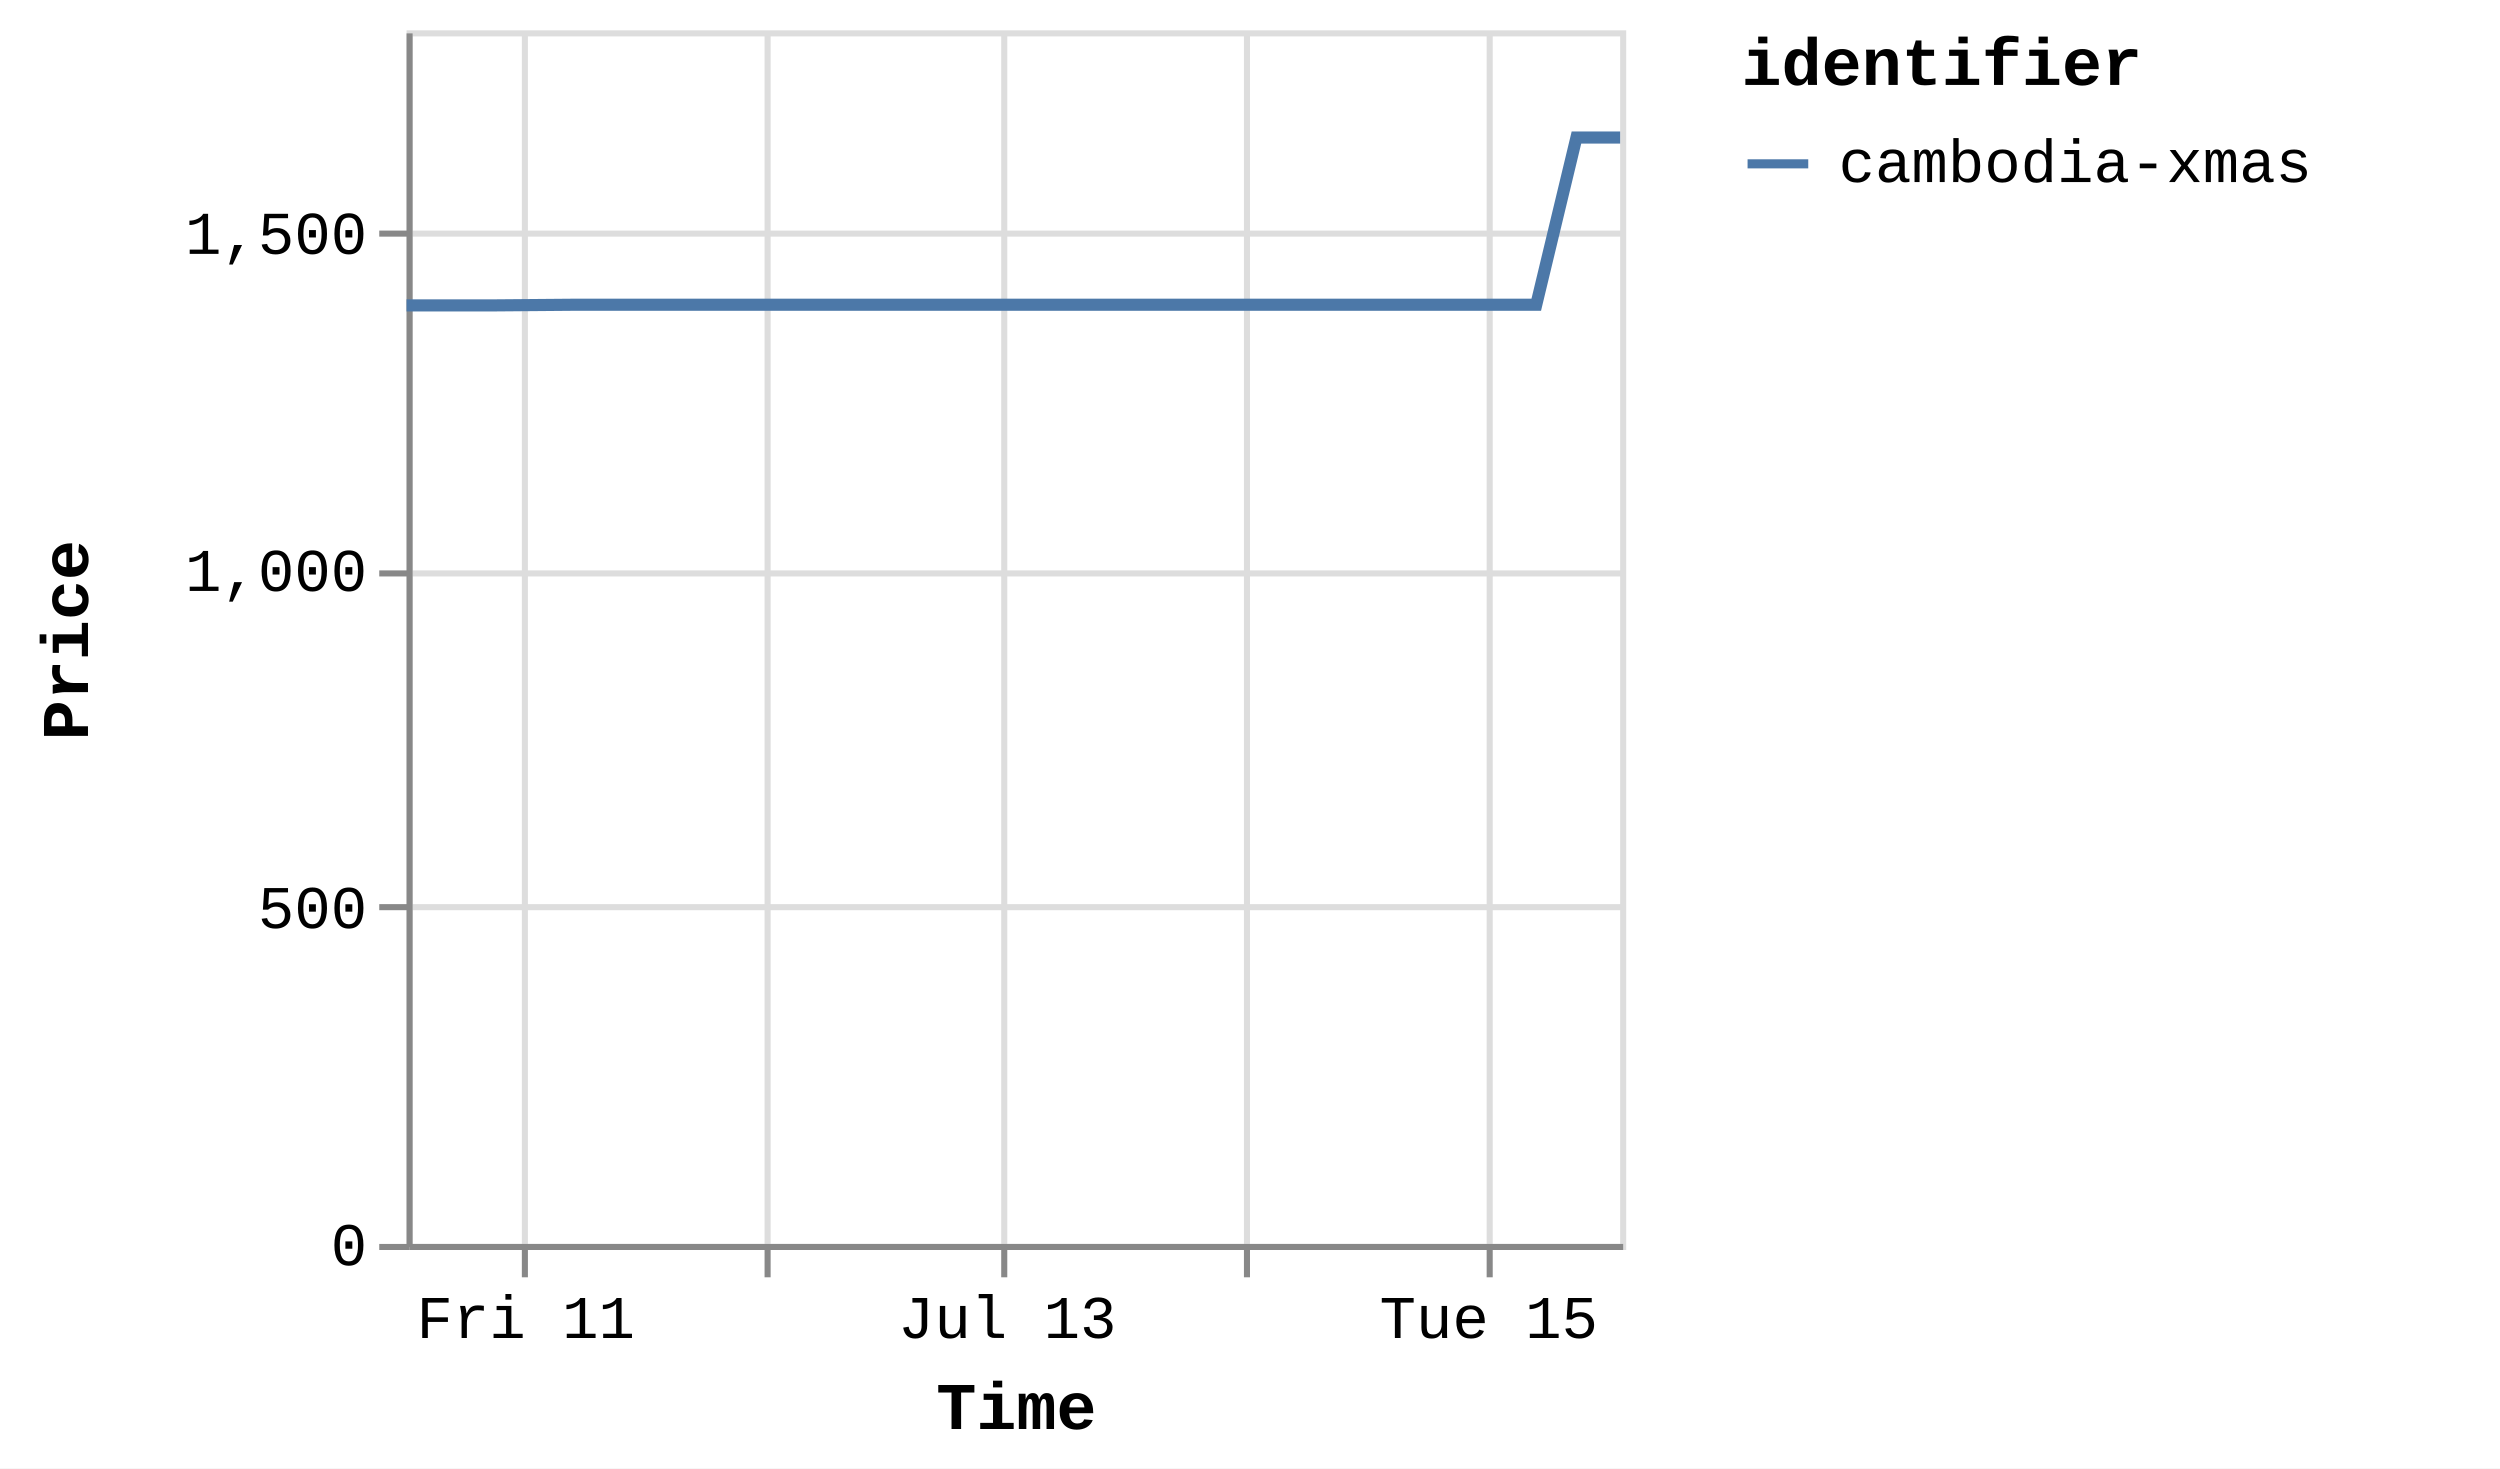
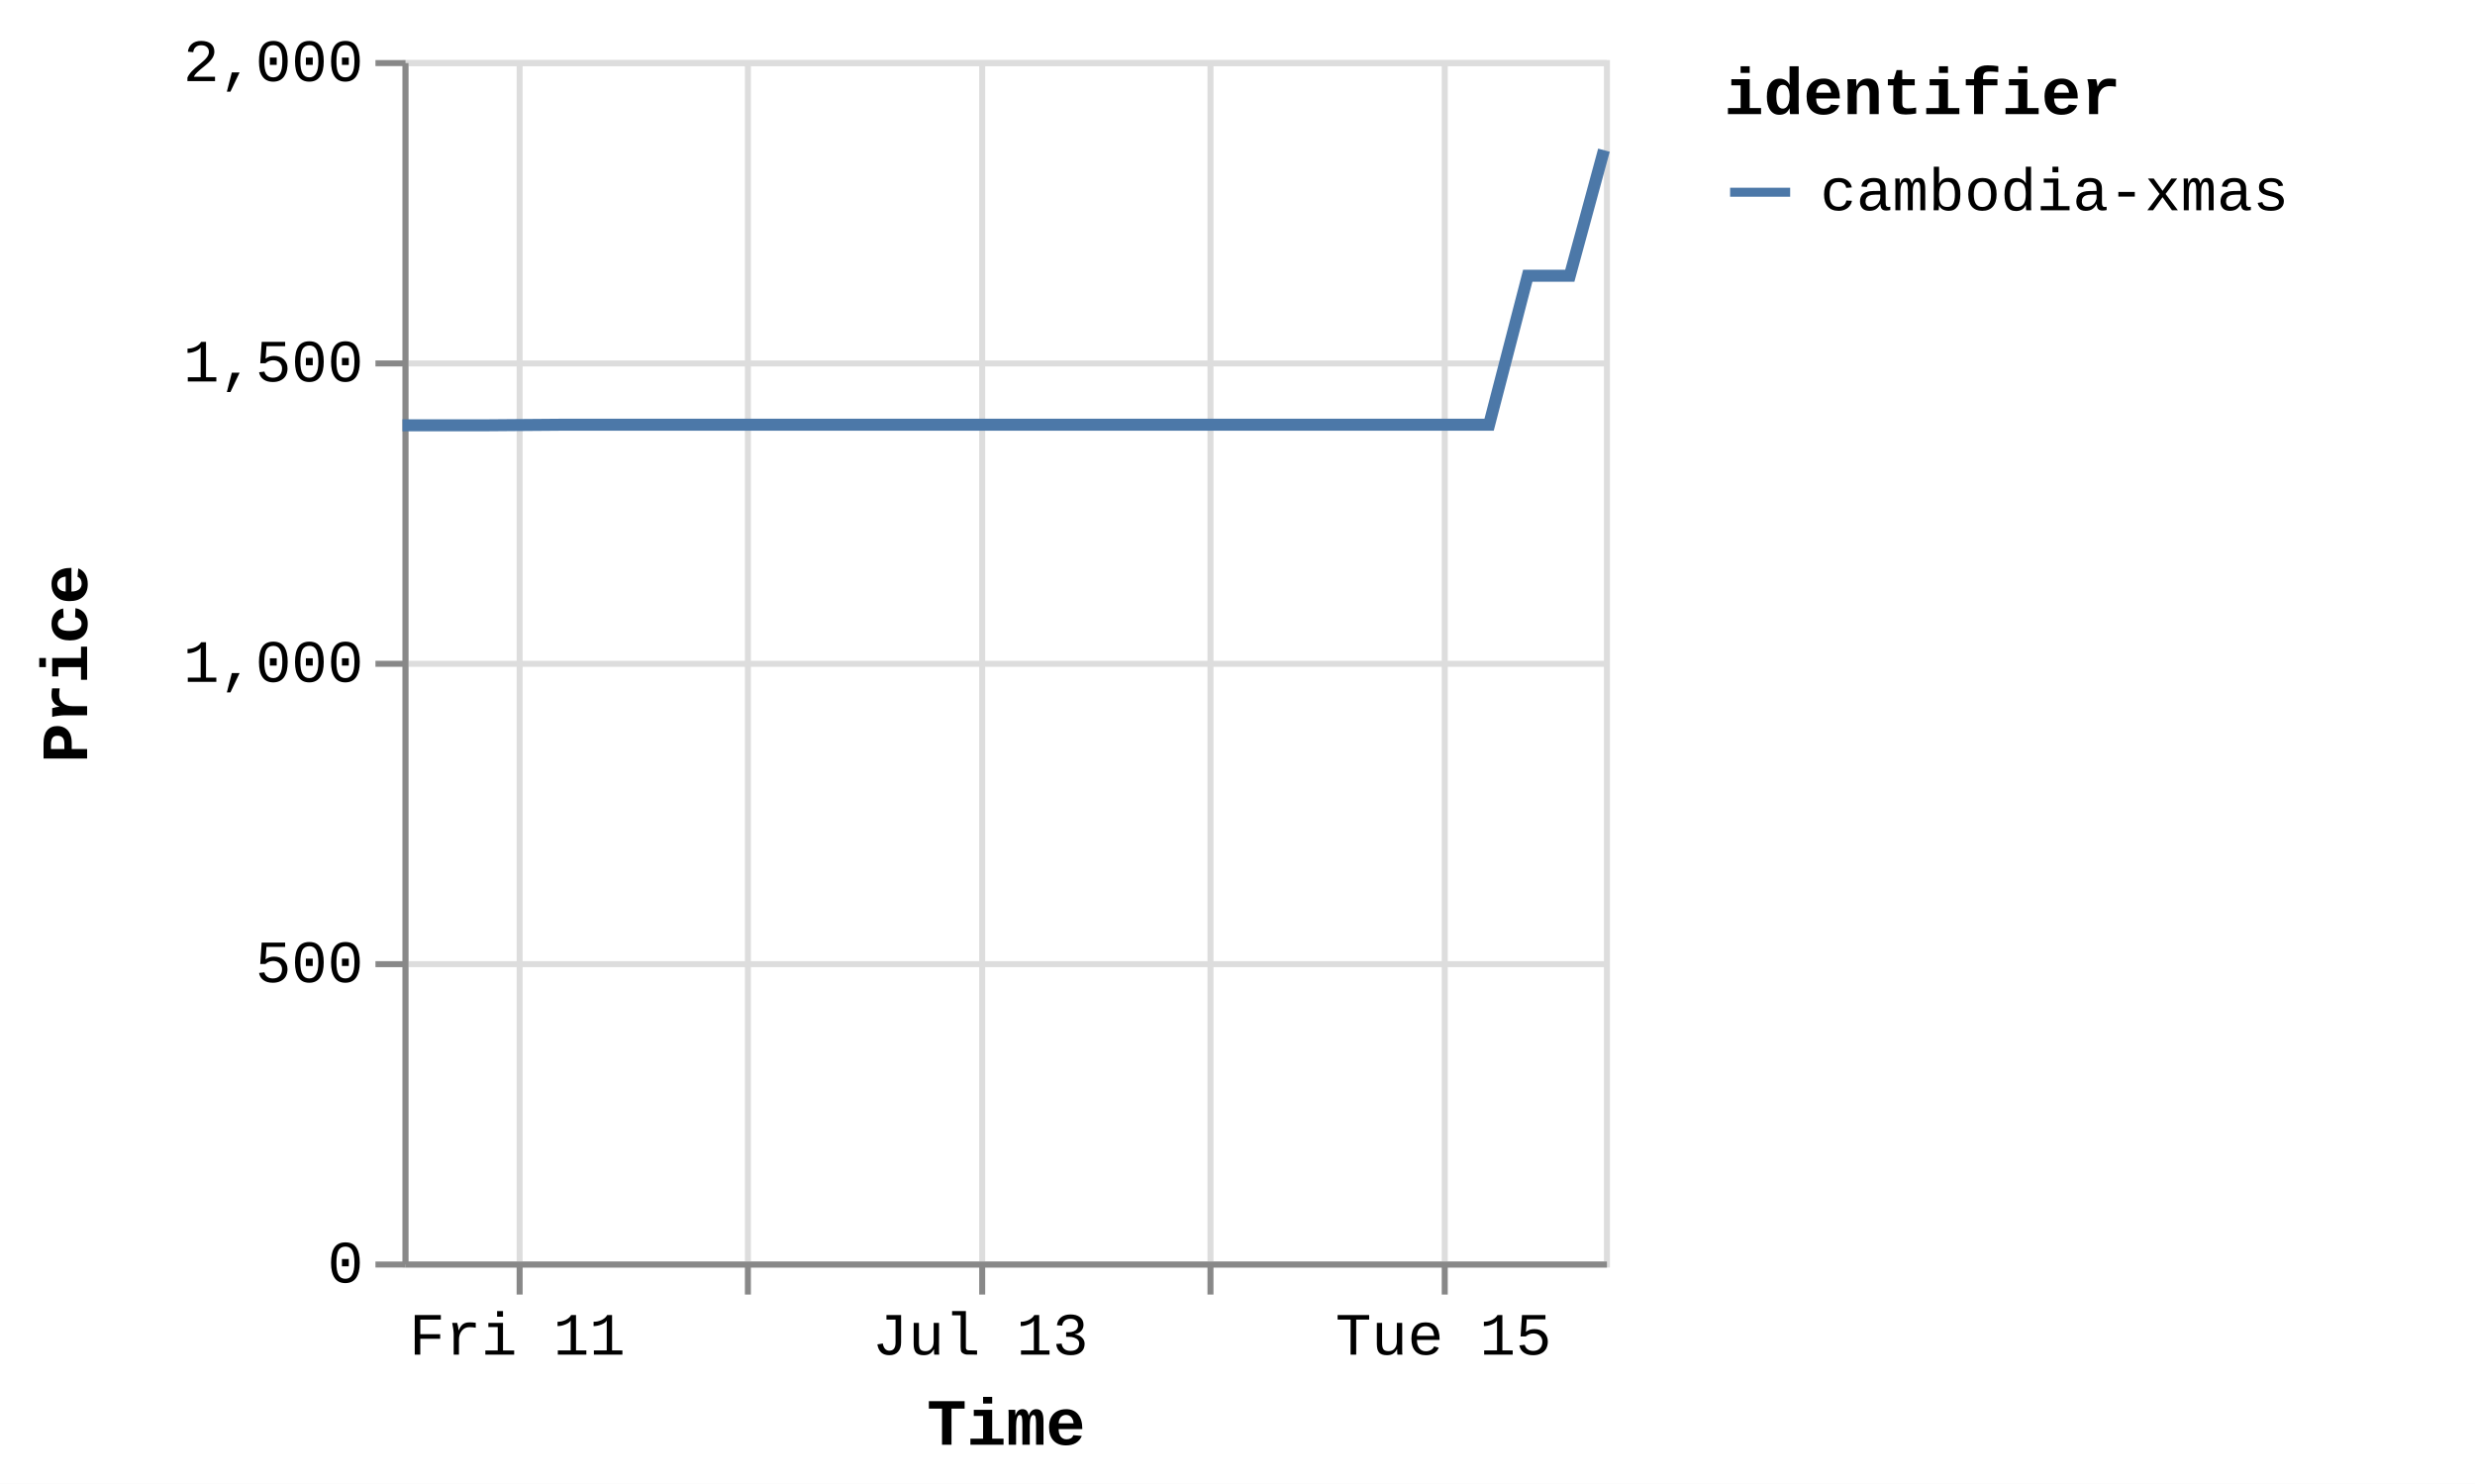
- <svg xmlns="http://www.w3.org/2000/svg" version="1.1" class="marks" width="412" height="242" viewBox="0 0 412 242">
-   <rect width="412" height="242" fill="white" />
-   <g fill="none" stroke-miterlimit="10" transform="translate(67,5)">
+ <svg xmlns="http://www.w3.org/2000/svg" version="1.1" class="marks" width="412" height="247" viewBox="0 0 412 247">
+   <rect width="412" height="247" fill="white" />
+   <g fill="none" stroke-miterlimit="10" transform="translate(67,10)">
    <g class="mark-group role-frame root" role="graphics-object" aria-roledescription="group mark container">
      <g transform="translate(0,0)">
        <path class="background" aria-hidden="true" d="M0.5,0.5h200v200h-200Z" stroke="#ddd" />
        <g>
          <g class="mark-group role-axis" aria-hidden="true">
            <g transform="translate(0.5,200.5)">
              <path class="background" aria-hidden="true" d="M0,0h0v0h0Z" pointer-events="none" />
              <g>
                <g class="mark-rule role-axis-grid" pointer-events="none">
                  <line transform="translate(19,-200)" x2="0" y2="200" stroke="#ddd" stroke-width="1" opacity="1" />
-                   <line transform="translate(59,-200)" x2="0" y2="200" stroke="#ddd" stroke-width="1" opacity="1" />
-                   <line transform="translate(98,-200)" x2="0" y2="200" stroke="#ddd" stroke-width="1" opacity="1" />
-                   <line transform="translate(138,-200)" x2="0" y2="200" stroke="#ddd" stroke-width="1" opacity="1" />
-                   <line transform="translate(178,-200)" x2="0" y2="200" stroke="#ddd" stroke-width="1" opacity="1" />
+                   <line transform="translate(57,-200)" x2="0" y2="200" stroke="#ddd" stroke-width="1" opacity="1" />
+                   <line transform="translate(96,-200)" x2="0" y2="200" stroke="#ddd" stroke-width="1" opacity="1" />
+                   <line transform="translate(134,-200)" x2="0" y2="200" stroke="#ddd" stroke-width="1" opacity="1" />
+                   <line transform="translate(173,-200)" x2="0" y2="200" stroke="#ddd" stroke-width="1" opacity="1" />
                </g>
              </g>
              <path class="foreground" aria-hidden="true" d="" pointer-events="none" display="none" />
            </g>
          </g>
          <g class="mark-group role-axis" aria-hidden="true">
            <g transform="translate(0.5,0.5)">
              <path class="background" aria-hidden="true" d="M0,0h0v0h0Z" pointer-events="none" />
              <g>
                <g class="mark-rule role-axis-grid" pointer-events="none">
                  <line transform="translate(0,200)" x2="200" y2="0" stroke="#ddd" stroke-width="1" opacity="1" />
-                   <line transform="translate(0,144)" x2="200" y2="0" stroke="#ddd" stroke-width="1" opacity="1" />
-                   <line transform="translate(0,89)" x2="200" y2="0" stroke="#ddd" stroke-width="1" opacity="1" />
-                   <line transform="translate(0,33)" x2="200" y2="0" stroke="#ddd" stroke-width="1" opacity="1" />
+                   <line transform="translate(0,150)" x2="200" y2="0" stroke="#ddd" stroke-width="1" opacity="1" />
+                   <line transform="translate(0,100)" x2="200" y2="0" stroke="#ddd" stroke-width="1" opacity="1" />
+                   <line transform="translate(0,50)" x2="200" y2="0" stroke="#ddd" stroke-width="1" opacity="1" />
+                   <line transform="translate(0,0)" x2="200" y2="0" stroke="#ddd" stroke-width="1" opacity="1" />
                </g>
              </g>
              <path class="foreground" aria-hidden="true" d="" pointer-events="none" display="none" />
            </g>
          </g>
-           <g class="mark-group role-axis" role="graphics-symbol" aria-roledescription="axis" aria-label="X-axis titled 'Time' for a time scale with values from Thursday, 10 July 2025, 12:25:32 PM to Tuesday, 15 July 2025, 1:23:54 PM">
+           <g class="mark-group role-axis" role="graphics-symbol" aria-roledescription="axis" aria-label="X-axis titled 'Time' for a time scale with values from Thursday, 10 July 2025, 12:25:32 PM to Tuesday, 15 July 2025, 4:56:12 PM">
            <g transform="translate(0.5,200.5)">
              <path class="background" aria-hidden="true" d="M0,0h0v0h0Z" pointer-events="none" />
              <g>
                <g class="mark-rule role-axis-tick" pointer-events="none">
                  <line transform="translate(19,0)" x2="0" y2="5" stroke="#888" stroke-width="1" opacity="1" />
-                   <line transform="translate(59,0)" x2="0" y2="5" stroke="#888" stroke-width="1" opacity="1" />
-                   <line transform="translate(98,0)" x2="0" y2="5" stroke="#888" stroke-width="1" opacity="1" />
-                   <line transform="translate(138,0)" x2="0" y2="5" stroke="#888" stroke-width="1" opacity="1" />
-                   <line transform="translate(178,0)" x2="0" y2="5" stroke="#888" stroke-width="1" opacity="1" />
+                   <line transform="translate(57,0)" x2="0" y2="5" stroke="#888" stroke-width="1" opacity="1" />
+                   <line transform="translate(96,0)" x2="0" y2="5" stroke="#888" stroke-width="1" opacity="1" />
+                   <line transform="translate(134,0)" x2="0" y2="5" stroke="#888" stroke-width="1" opacity="1" />
+                   <line transform="translate(173,0)" x2="0" y2="5" stroke="#888" stroke-width="1" opacity="1" />
                </g>
                <g class="mark-text role-axis-label" pointer-events="none">
-                   <text text-anchor="middle" transform="translate(19.13519,15)" font-family="Liberation Mono" font-size="10px" fill="#000" opacity="1">Fri 11</text>
-                   <text text-anchor="middle" transform="translate(58.81356,15)" font-family="Liberation Mono" font-size="10px" fill="#000" opacity="0">Sat 12</text>
-                   <text text-anchor="middle" transform="translate(98.49193,15)" font-family="Liberation Mono" font-size="10px" fill="#000" opacity="1">Jul 13</text>
-                   <text text-anchor="middle" transform="translate(138.1703,15)" font-family="Liberation Mono" font-size="10px" fill="#000" opacity="0">Mon 14</text>
-                   <text text-anchor="middle" transform="translate(177.8487,15)" font-family="Liberation Mono" font-size="10px" fill="#000" opacity="1">Tue 15</text>
+                   <text text-anchor="middle" transform="translate(18.59141,15)" font-family="Liberation Mono" font-size="10px" fill="#000" opacity="1">Fri 11</text>
+                   <text text-anchor="middle" transform="translate(57.14222,15)" font-family="Liberation Mono" font-size="10px" fill="#000" opacity="0">Sat 12</text>
+                   <text text-anchor="middle" transform="translate(95.69302,15)" font-family="Liberation Mono" font-size="10px" fill="#000" opacity="1">Jul 13</text>
+                   <text text-anchor="middle" transform="translate(134.2438,15)" font-family="Liberation Mono" font-size="10px" fill="#000" opacity="0">Mon 14</text>
+                   <text text-anchor="middle" transform="translate(172.7946,15)" font-family="Liberation Mono" font-size="10px" fill="#000" opacity="1">Tue 15</text>
                </g>
                <g class="mark-rule role-axis-domain" pointer-events="none">
                  <line transform="translate(0,0)" x2="200" y2="0" stroke="#888" stroke-width="1" opacity="1" />
                </g>
                <g class="mark-text role-axis-title" pointer-events="none">
                  <text text-anchor="middle" transform="translate(100,30)" font-family="Liberation Mono" font-size="11px" font-weight="bold" fill="#000" opacity="1">Time</text>
                </g>
              </g>
              <path class="foreground" aria-hidden="true" d="" pointer-events="none" display="none" />
            </g>
          </g>
-           <g class="mark-group role-axis" role="graphics-symbol" aria-roledescription="axis" aria-label="Y-axis titled 'Price' for a linear scale with values from 0 to 1,800">
+           <g class="mark-group role-axis" role="graphics-symbol" aria-roledescription="axis" aria-label="Y-axis titled 'Price' for a linear scale with values from 0 to 2,000">
            <g transform="translate(0.5,0.5)">
              <path class="background" aria-hidden="true" d="M0,0h0v0h0Z" pointer-events="none" />
              <g>
                <g class="mark-rule role-axis-tick" pointer-events="none">
                  <line transform="translate(0,200)" x2="-5" y2="0" stroke="#888" stroke-width="1" opacity="1" />
-                   <line transform="translate(0,144)" x2="-5" y2="0" stroke="#888" stroke-width="1" opacity="1" />
-                   <line transform="translate(0,89)" x2="-5" y2="0" stroke="#888" stroke-width="1" opacity="1" />
-                   <line transform="translate(0,33)" x2="-5" y2="0" stroke="#888" stroke-width="1" opacity="1" />
+                   <line transform="translate(0,150)" x2="-5" y2="0" stroke="#888" stroke-width="1" opacity="1" />
+                   <line transform="translate(0,100)" x2="-5" y2="0" stroke="#888" stroke-width="1" opacity="1" />
+                   <line transform="translate(0,50)" x2="-5" y2="0" stroke="#888" stroke-width="1" opacity="1" />
+                   <line transform="translate(0,0)" x2="-5" y2="0" stroke="#888" stroke-width="1" opacity="1" />
                </g>
                <g class="mark-text role-axis-label" pointer-events="none">
                  <text text-anchor="end" transform="translate(-7,203)" font-family="Liberation Mono" font-size="10px" fill="#000" opacity="1">0</text>
-                   <text text-anchor="end" transform="translate(-7,147.4444)" font-family="Liberation Mono" font-size="10px" fill="#000" opacity="1">500</text>
-                   <text text-anchor="end" transform="translate(-7,91.88889)" font-family="Liberation Mono" font-size="10px" fill="#000" opacity="1">1,000</text>
-                   <text text-anchor="end" transform="translate(-7,36.33333)" font-family="Liberation Mono" font-size="10px" fill="#000" opacity="1">1,500</text>
+                   <text text-anchor="end" transform="translate(-7,153)" font-family="Liberation Mono" font-size="10px" fill="#000" opacity="1">500</text>
+                   <text text-anchor="end" transform="translate(-7,103)" font-family="Liberation Mono" font-size="10px" fill="#000" opacity="1">1,000</text>
+                   <text text-anchor="end" transform="translate(-7,53)" font-family="Liberation Mono" font-size="10px" fill="#000" opacity="1">1,500</text>
+                   <text text-anchor="end" transform="translate(-7,3)" font-family="Liberation Mono" font-size="10px" fill="#000" opacity="1">2,000</text>
                </g>
                <g class="mark-rule role-axis-domain" pointer-events="none">
                  <line transform="translate(0,200)" x2="0" y2="-200" stroke="#888" stroke-width="1" opacity="1" />
                </g>
                <g class="mark-text role-axis-title" pointer-events="none">
                  <text text-anchor="middle" transform="translate(-51,100) rotate(-90) translate(0,-2)" font-family="Liberation Mono" font-size="11px" font-weight="bold" fill="#000" opacity="1">Price</text>
                </g>
              </g>
              <path class="foreground" aria-hidden="true" d="" pointer-events="none" display="none" />
            </g>
          </g>
          <g class="mark-group role-scope pathgroup" role="graphics-object" aria-roledescription="group mark container">
            <g transform="translate(0,0)">
              <path class="background" aria-hidden="true" d="M0,0h200v200h-200Z" />
              <g>
                <g class="mark-line role-mark marks" role="graphics-object" aria-roledescription="line mark container">
-                   <path aria-label="Time: Jul 10, 2025; Price: 1392; identifier: cambodia-xmas" role="graphics-symbol" aria-roledescription="line mark" d="M0,45.333L0.535,45.333L7.465,45.333L13.879,45.333L27.409,45.222L33.88,45.222L41.142,45.222L47.088,45.222L53.561,45.222L66.97,45.222L73.487,45.222L80.535,45.222L86.686,45.222L93.191,45.222L106.737,45.222L113.169,45.222L120.234,45.222L126.377,45.222L132.862,45.222L146.509,45.222L153.043,45.222L160.269,45.222L166.162,45.222L172.619,45.222L186.174,45.222L192.799,17.667L200,17.667" stroke="#4c78a8" stroke-width="2" />
+                   <path aria-label="Time: Jul 10, 2025; Price: 1392; identifier: cambodia-xmas" role="graphics-symbol" aria-roledescription="line mark" d="M0,60.8L0.52,60.8L7.253,60.8L13.484,60.8L26.63,60.7L32.917,60.7L39.973,60.7L45.75,60.7L52.039,60.7L65.067,60.7L71.399,60.7L78.246,60.7L84.223,60.7L90.543,60.7L103.704,60.7L109.953,60.7L116.817,60.7L122.785,60.7L129.087,60.7L142.345,60.7L148.694,60.7L155.715,60.7L161.44,60.7L167.714,60.7L180.883,60.7L187.32,35.9L194.316,35.9L200,15" stroke="#4c78a8" stroke-width="2" />
                </g>
              </g>
              <path class="foreground" aria-hidden="true" d="" display="none" />
            </g>
          </g>
          <g class="mark-group role-legend" role="graphics-symbol" aria-roledescription="legend" aria-label="Symbol legend titled 'identifier' for stroke color with 1 value: cambodia-xmas">
            <g transform="translate(220,0)">
              <path class="background" aria-hidden="true" d="M0,0h120v27h-120Z" pointer-events="none" />
              <g>
                <g class="mark-group role-legend-entry">
                  <g transform="translate(0,16)">
                    <path class="background" aria-hidden="true" d="M0,0h0v0h0Z" pointer-events="none" />
                    <g>
                      <g class="mark-group role-scope" role="graphics-object" aria-roledescription="group mark container">
                        <g transform="translate(0,0)">
                          <path class="background" aria-hidden="true" d="M0,0h120v11h-120Z" pointer-events="none" opacity="1" />
                          <g>
                            <g class="mark-symbol role-legend-symbol" pointer-events="none">
                              <path transform="translate(6,6)" d="M-5,0L5,0" stroke="#4c78a8" stroke-width="1.5" opacity="1" />
                            </g>
                            <g class="mark-text role-legend-label" pointer-events="none">
                              <text text-anchor="start" transform="translate(16,9)" font-family="Liberation Mono" font-size="10px" fill="#000" opacity="1">cambodia-xmas</text>
                            </g>
                          </g>
                          <path class="foreground" aria-hidden="true" d="" pointer-events="none" display="none" />
                        </g>
                      </g>
                    </g>
                    <path class="foreground" aria-hidden="true" d="" pointer-events="none" display="none" />
                  </g>
                </g>
                <g class="mark-text role-legend-title" pointer-events="none">
                  <text text-anchor="start" transform="translate(0,9)" font-family="Liberation Mono" font-size="11px" font-weight="bold" fill="#000" opacity="1">identifier</text>
                </g>
              </g>
              <path class="foreground" aria-hidden="true" d="" pointer-events="none" display="none" />
            </g>
          </g>
        </g>
        <path class="foreground" aria-hidden="true" d="" display="none" />
      </g>
    </g>
  </g>
</svg>
